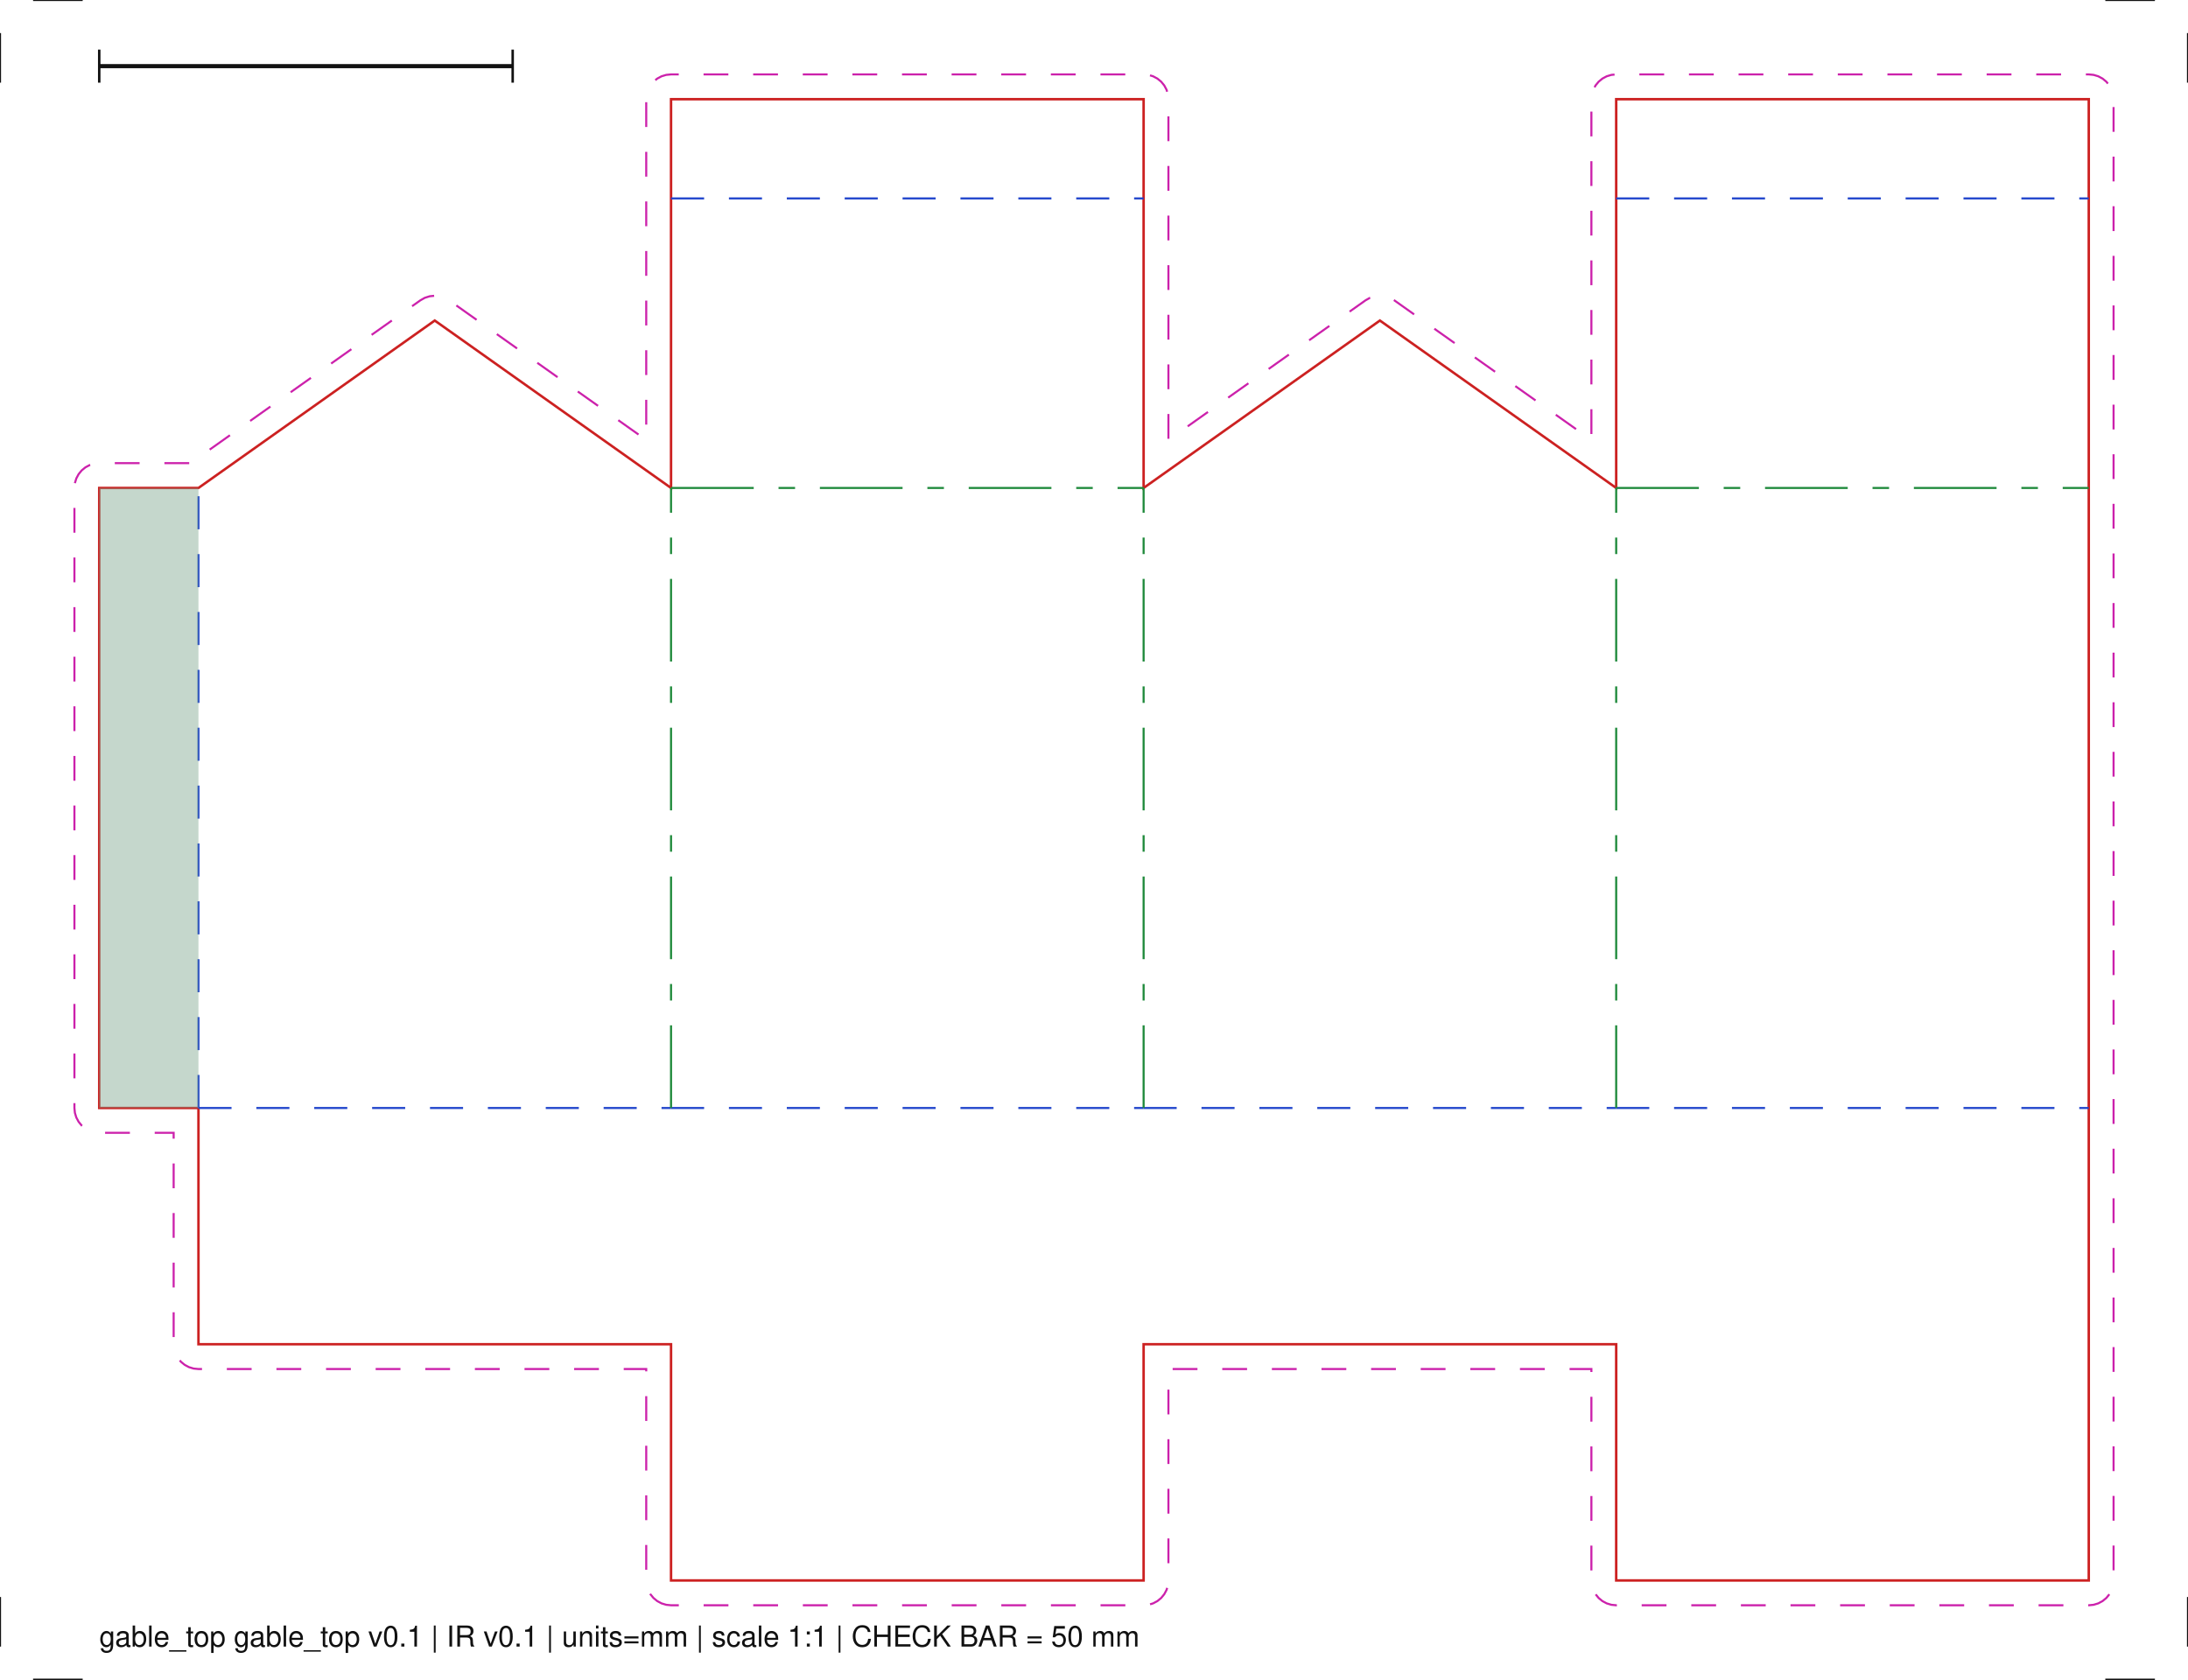
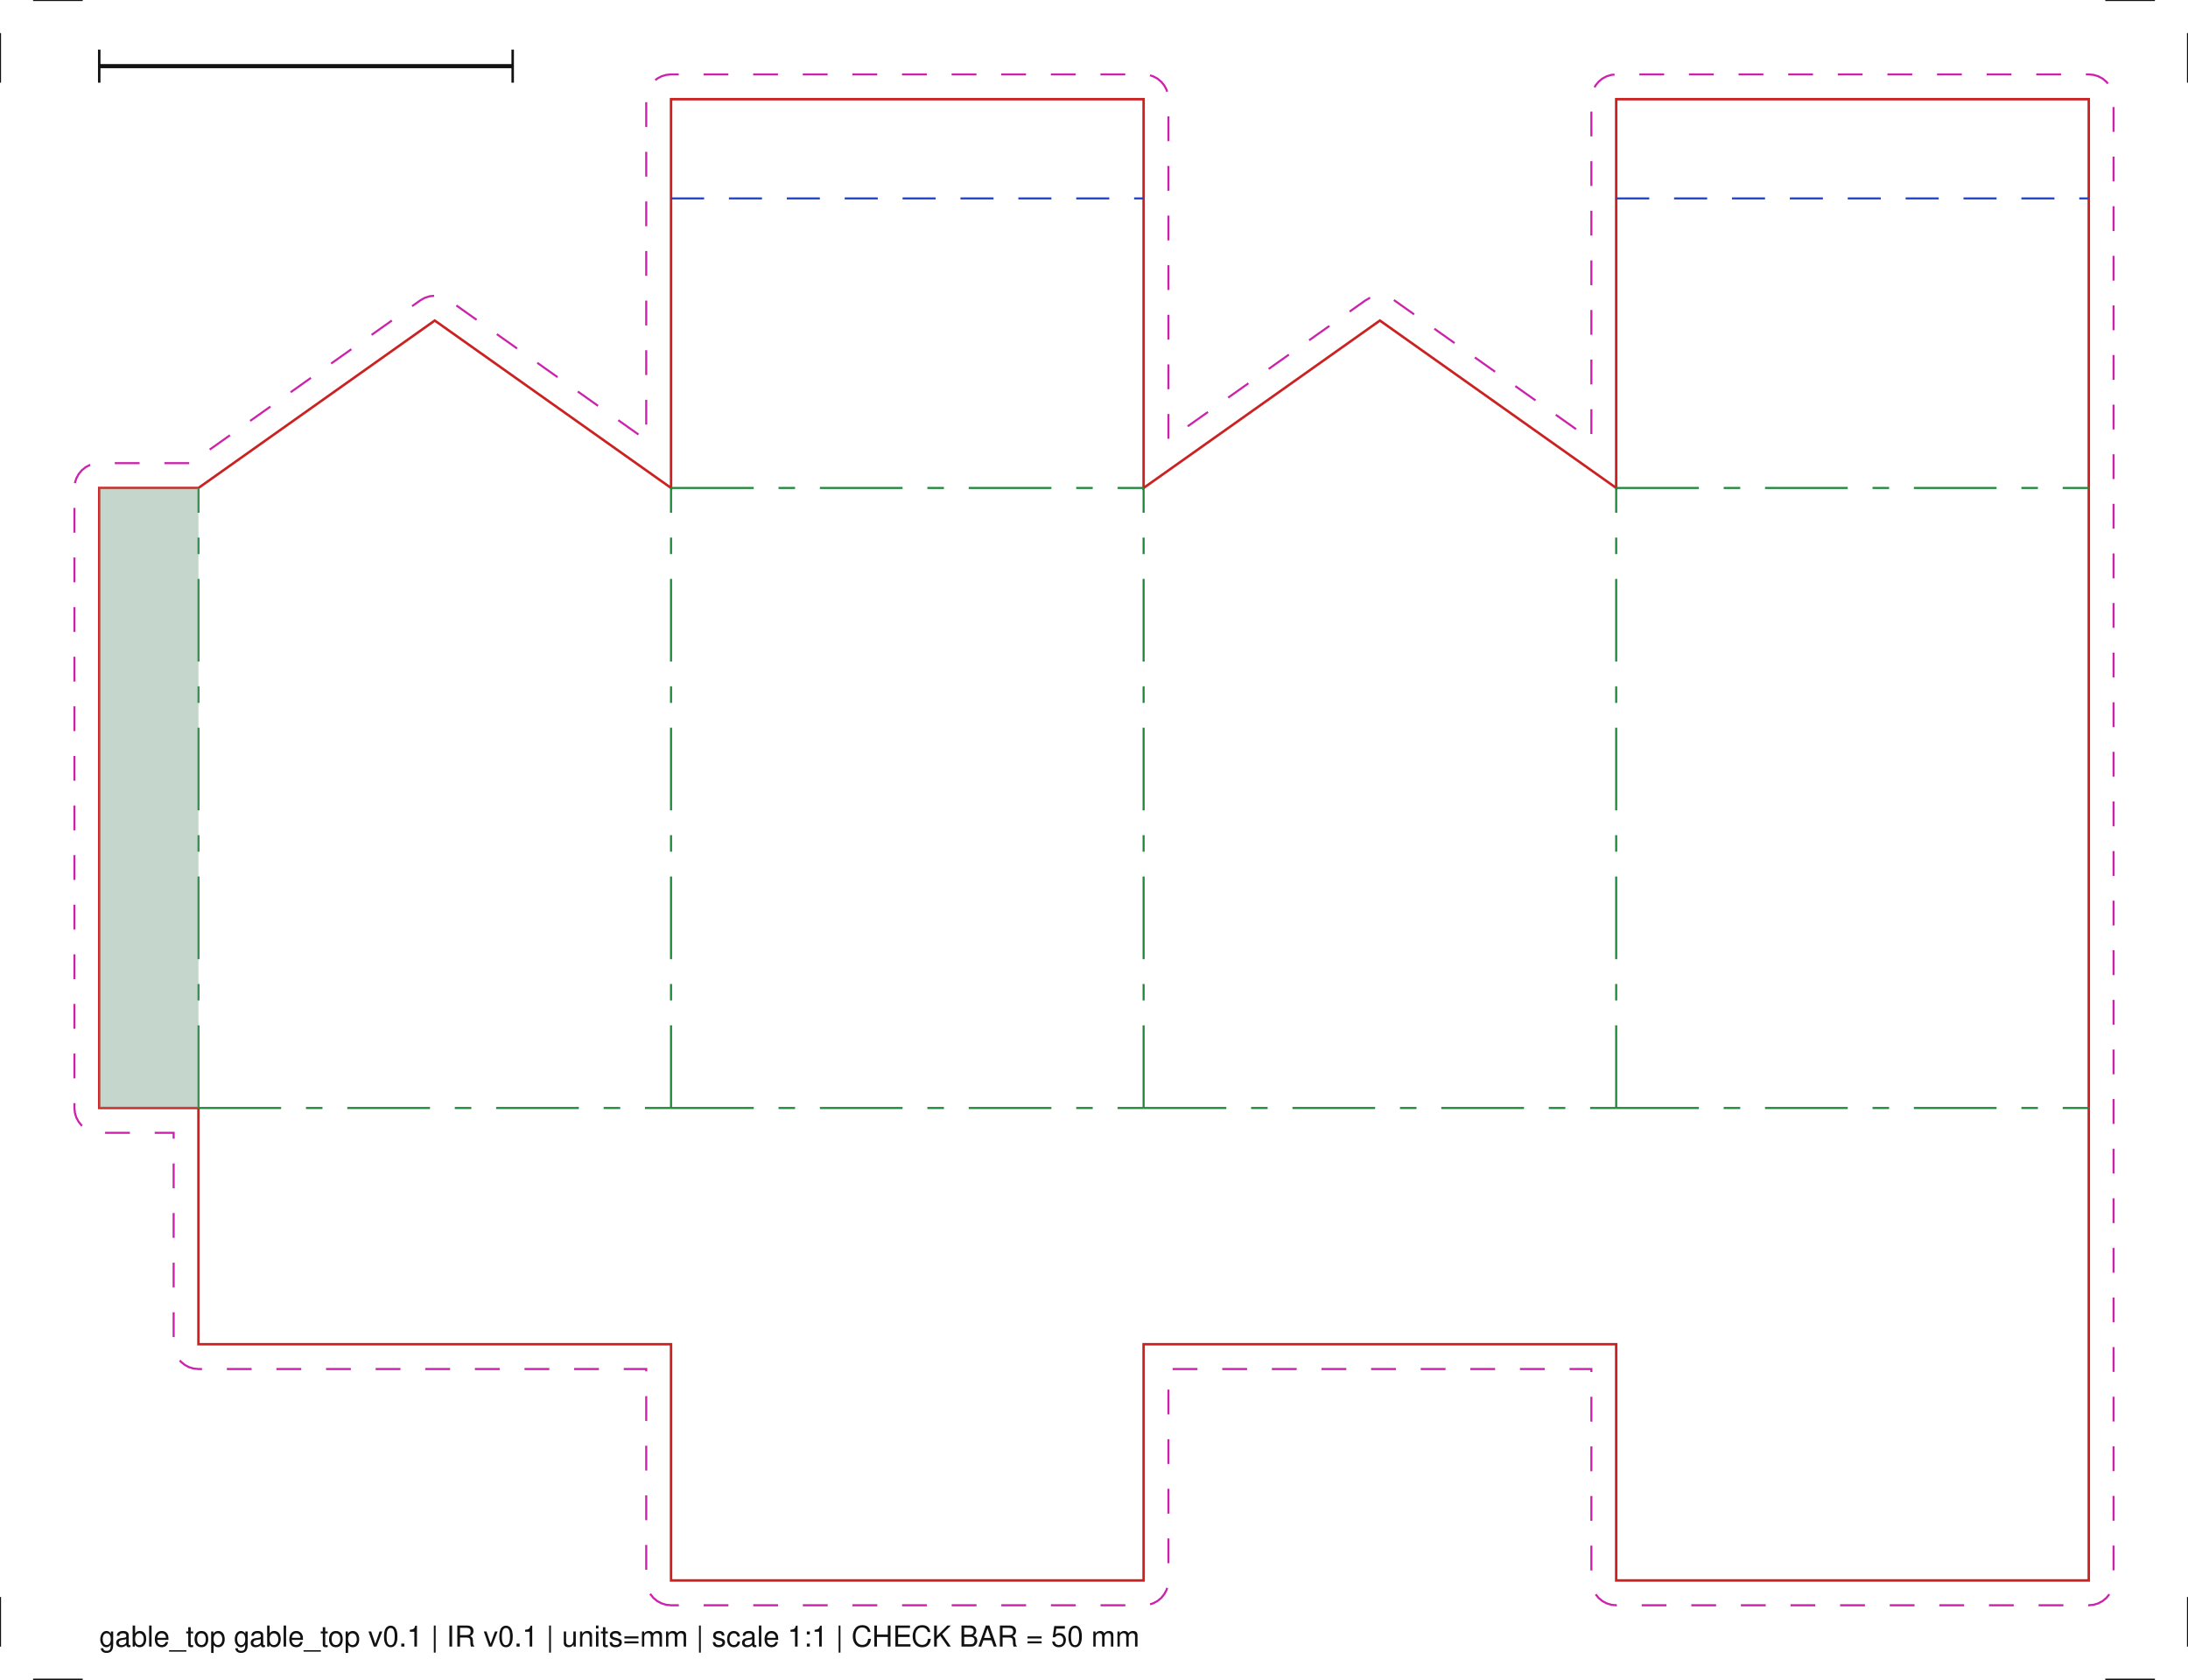
<svg xmlns="http://www.w3.org/2000/svg" width="264.600mm" height="203.173mm" viewBox="0 0 264.600 203.173">
  <g id="CUT">
    <polygon points="81.150,191.173 81.150,162.598 24.000,162.598 24.000,134.023 12.000,134.023 12.000,59.023 24.000,59.023 52.575,38.773 81.150,59.023 81.150,24.000 81.150,12.000 138.300,12.000 138.300,24.000 138.300,59.023 166.875,38.773 195.450,59.023 195.450,24.000 195.450,12.000 252.600,12.000 252.600,24.000 252.600,59.023 252.600,134.023 252.600,191.173 195.450,191.173 195.450,162.598 138.300,162.598 138.300,191.173 81.150,191.173" fill="none" stroke="#CC2121" stroke-width="0.3" />
  </g>
  <g id="CREASE-MOUNTAIN">
-     <line x1="24.000" y1="134.023" x2="24.000" y2="59.023" stroke="#2145CC" stroke-width="0.25" stroke-dasharray="4,3" />
    <line x1="81.150" y1="24.000" x2="138.300" y2="24.000" stroke="#2145CC" stroke-width="0.25" stroke-dasharray="4,3" />
    <line x1="195.450" y1="24.000" x2="252.600" y2="24.000" stroke="#2145CC" stroke-width="0.25" stroke-dasharray="4,3" />
-     <line x1="195.450" y1="134.023" x2="252.600" y2="134.023" stroke="#2145CC" stroke-width="0.25" stroke-dasharray="4,3" />
-     <line x1="81.150" y1="134.023" x2="138.300" y2="134.023" stroke="#2145CC" stroke-width="0.25" stroke-dasharray="4,3" />
-     <line x1="24.000" y1="134.023" x2="81.150" y2="134.023" stroke="#2145CC" stroke-width="0.25" stroke-dasharray="4,3" />
-     <line x1="138.300" y1="134.023" x2="195.450" y2="134.023" stroke="#2145CC" stroke-width="0.25" stroke-dasharray="4,3" />
  </g>
  <g id="CREASE-VALLEY">
+     <line x1="24.000" y1="134.023" x2="24.000" y2="59.023" stroke="#1F8A3B" stroke-width="0.25" stroke-dasharray="10,3,2,3" />
    <line x1="81.150" y1="134.023" x2="81.150" y2="59.023" stroke="#1F8A3B" stroke-width="0.25" stroke-dasharray="10,3,2,3" />
    <line x1="138.300" y1="134.023" x2="138.300" y2="59.023" stroke="#1F8A3B" stroke-width="0.25" stroke-dasharray="10,3,2,3" />
    <line x1="195.450" y1="134.023" x2="195.450" y2="59.023" stroke="#1F8A3B" stroke-width="0.25" stroke-dasharray="10,3,2,3" />
    <line x1="81.150" y1="59.023" x2="138.300" y2="59.023" stroke="#1F8A3B" stroke-width="0.25" stroke-dasharray="10,3,2,3" />
    <line x1="195.450" y1="59.023" x2="252.600" y2="59.023" stroke="#1F8A3B" stroke-width="0.25" stroke-dasharray="10,3,2,3" />
+     <line x1="195.450" y1="134.023" x2="252.600" y2="134.023" stroke="#1F8A3B" stroke-width="0.25" stroke-dasharray="10,3,2,3" />
+     <line x1="81.150" y1="134.023" x2="138.300" y2="134.023" stroke="#1F8A3B" stroke-width="0.25" stroke-dasharray="10,3,2,3" />
+     <line x1="24.000" y1="134.023" x2="81.150" y2="134.023" stroke="#1F8A3B" stroke-width="0.25" stroke-dasharray="10,3,2,3" />
+     <line x1="138.300" y1="134.023" x2="195.450" y2="134.023" stroke="#1F8A3B" stroke-width="0.25" stroke-dasharray="10,3,2,3" />
  </g>
  <g id="GLUE">
    <polygon points="12.000,134.023 24.000,134.023 24.000,59.023 12.000,59.023" fill="#80A88F" fill-opacity="0.45" stroke="none" />
  </g>
  <g id="BLEED">
    <polygon points="81.150,194.173 80.565,194.115 80.002,193.944 79.483,193.667 79.029,193.294 78.656,192.839 78.378,192.321 78.208,191.758 78.150,191.173 78.150,165.598 24.000,165.598 23.415,165.540 22.852,165.369 22.333,165.092 21.879,164.719 21.506,164.264 21.228,163.746 21.058,163.183 21.000,162.598 21.000,137.023 12.000,137.023 11.415,136.965 10.852,136.794 10.333,136.517 9.879,136.144 9.506,135.689 9.228,135.171 9.058,134.608 9.000,134.023 9.000,59.023 9.058,58.437 9.228,57.875 9.506,57.356 9.879,56.901 10.333,56.528 10.852,56.251 11.415,56.080 12.000,56.023 23.045,56.023 50.840,36.325 51.376,36.023 51.963,35.836 52.575,35.773 53.187,35.836 53.774,36.023 54.310,36.325 78.150,53.220 78.150,12.000 78.208,11.415 78.378,10.852 78.656,10.333 79.029,9.879 79.483,9.506 80.002,9.228 80.565,9.058 81.150,9.000 138.300,9.000 138.885,9.058 139.448,9.228 139.967,9.506 140.421,9.879 140.794,10.333 141.072,10.852 141.242,11.415 141.300,12.000 141.300,53.220 165.140,36.325 165.676,36.023 166.263,35.836 166.875,35.773 167.487,35.836 168.074,36.023 168.610,36.325 192.450,53.220 192.450,12.000 192.508,11.415 192.678,10.852 192.956,10.333 193.329,9.879 193.783,9.506 194.302,9.228 194.865,9.058 195.450,9.000 252.600,9.000 253.185,9.058 253.748,9.228 254.267,9.506 254.721,9.879 255.094,10.333 255.372,10.852 255.542,11.415 255.600,12.000 255.600,191.173 255.542,191.758 255.372,192.321 255.094,192.839 254.721,193.294 254.267,193.667 253.748,193.944 253.185,194.115 252.600,194.173 195.450,194.173 194.865,194.115 194.302,193.944 193.783,193.667 193.329,193.294 192.956,192.839 192.678,192.321 192.508,191.758 192.450,191.173 192.450,165.598 141.300,165.598 141.300,191.173 141.242,191.758 141.072,192.321 140.794,192.839 140.421,193.294 139.967,193.667 139.448,193.944 138.885,194.115 138.300,194.173 81.150,194.173" fill="none" stroke="#CC21AB" stroke-width="0.25" stroke-dasharray="3,3" />
  </g>
  <g id="REGISTRATION">
    <line x1="4.000" y1="203.173" x2="10.000" y2="203.173" stroke="#121212" stroke-width="0.25" />
    <line x1="0.000" y1="199.173" x2="0.000" y2="193.173" stroke="#121212" stroke-width="0.25" />
    <line x1="260.600" y1="203.173" x2="254.600" y2="203.173" stroke="#121212" stroke-width="0.25" />
    <line x1="264.600" y1="199.173" x2="264.600" y2="193.173" stroke="#121212" stroke-width="0.25" />
    <line x1="4.000" y1="0.000" x2="10.000" y2="0.000" stroke="#121212" stroke-width="0.25" />
    <line x1="0.000" y1="4.000" x2="0.000" y2="10.000" stroke="#121212" stroke-width="0.25" />
    <line x1="260.600" y1="0.000" x2="254.600" y2="0.000" stroke="#121212" stroke-width="0.25" />
    <line x1="264.600" y1="4.000" x2="264.600" y2="10.000" stroke="#121212" stroke-width="0.25" />
  </g>
  <g id="INFO">
    <line x1="12.000" y1="8.000" x2="62.000" y2="8.000" stroke="#121212" stroke-width="0.5" />
    <line x1="12.000" y1="10.000" x2="12.000" y2="6.000" stroke="#121212" stroke-width="0.3" />
    <line x1="62.000" y1="10.000" x2="62.000" y2="6.000" stroke="#121212" stroke-width="0.3" />
    <text x="12.000" y="199.173" font-size="3.5" fill="#111111" font-family="Helvetica">gable_top gable_top v0.1 | IR v0.1 | units=mm | scale 1:1 | CHECK BAR = 50 mm</text>
  </g>
</svg>
